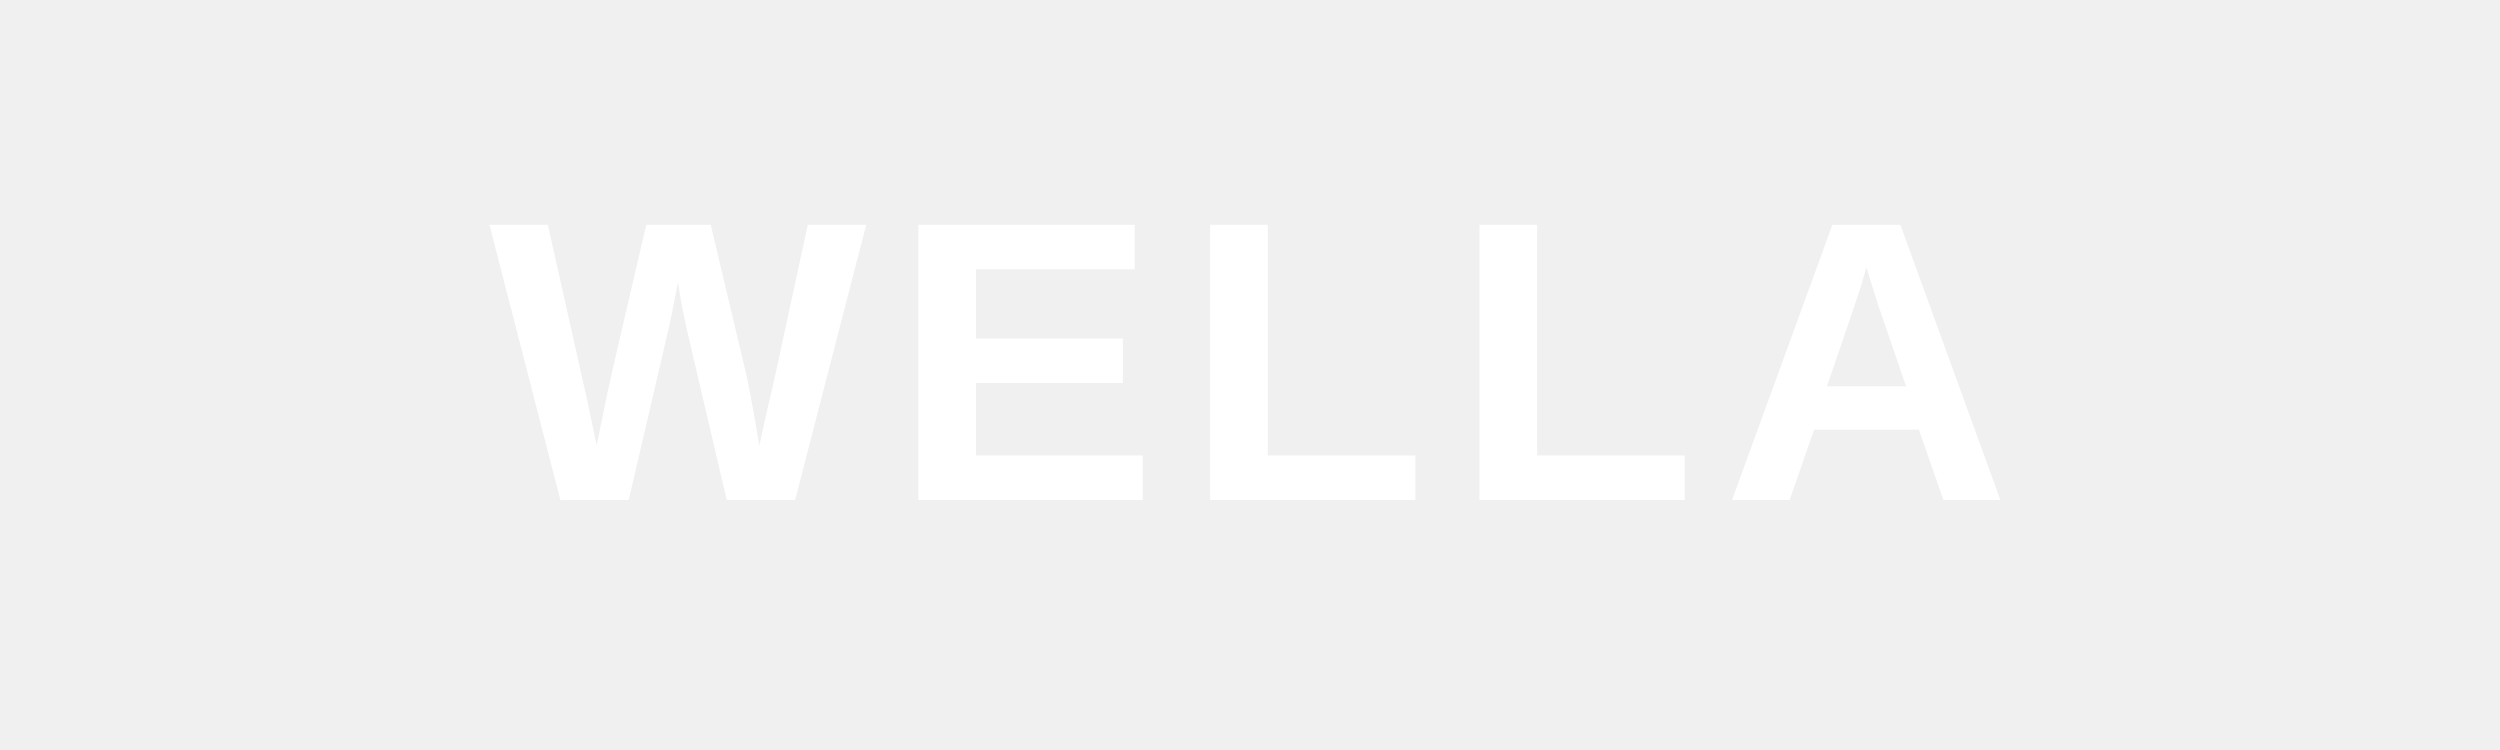
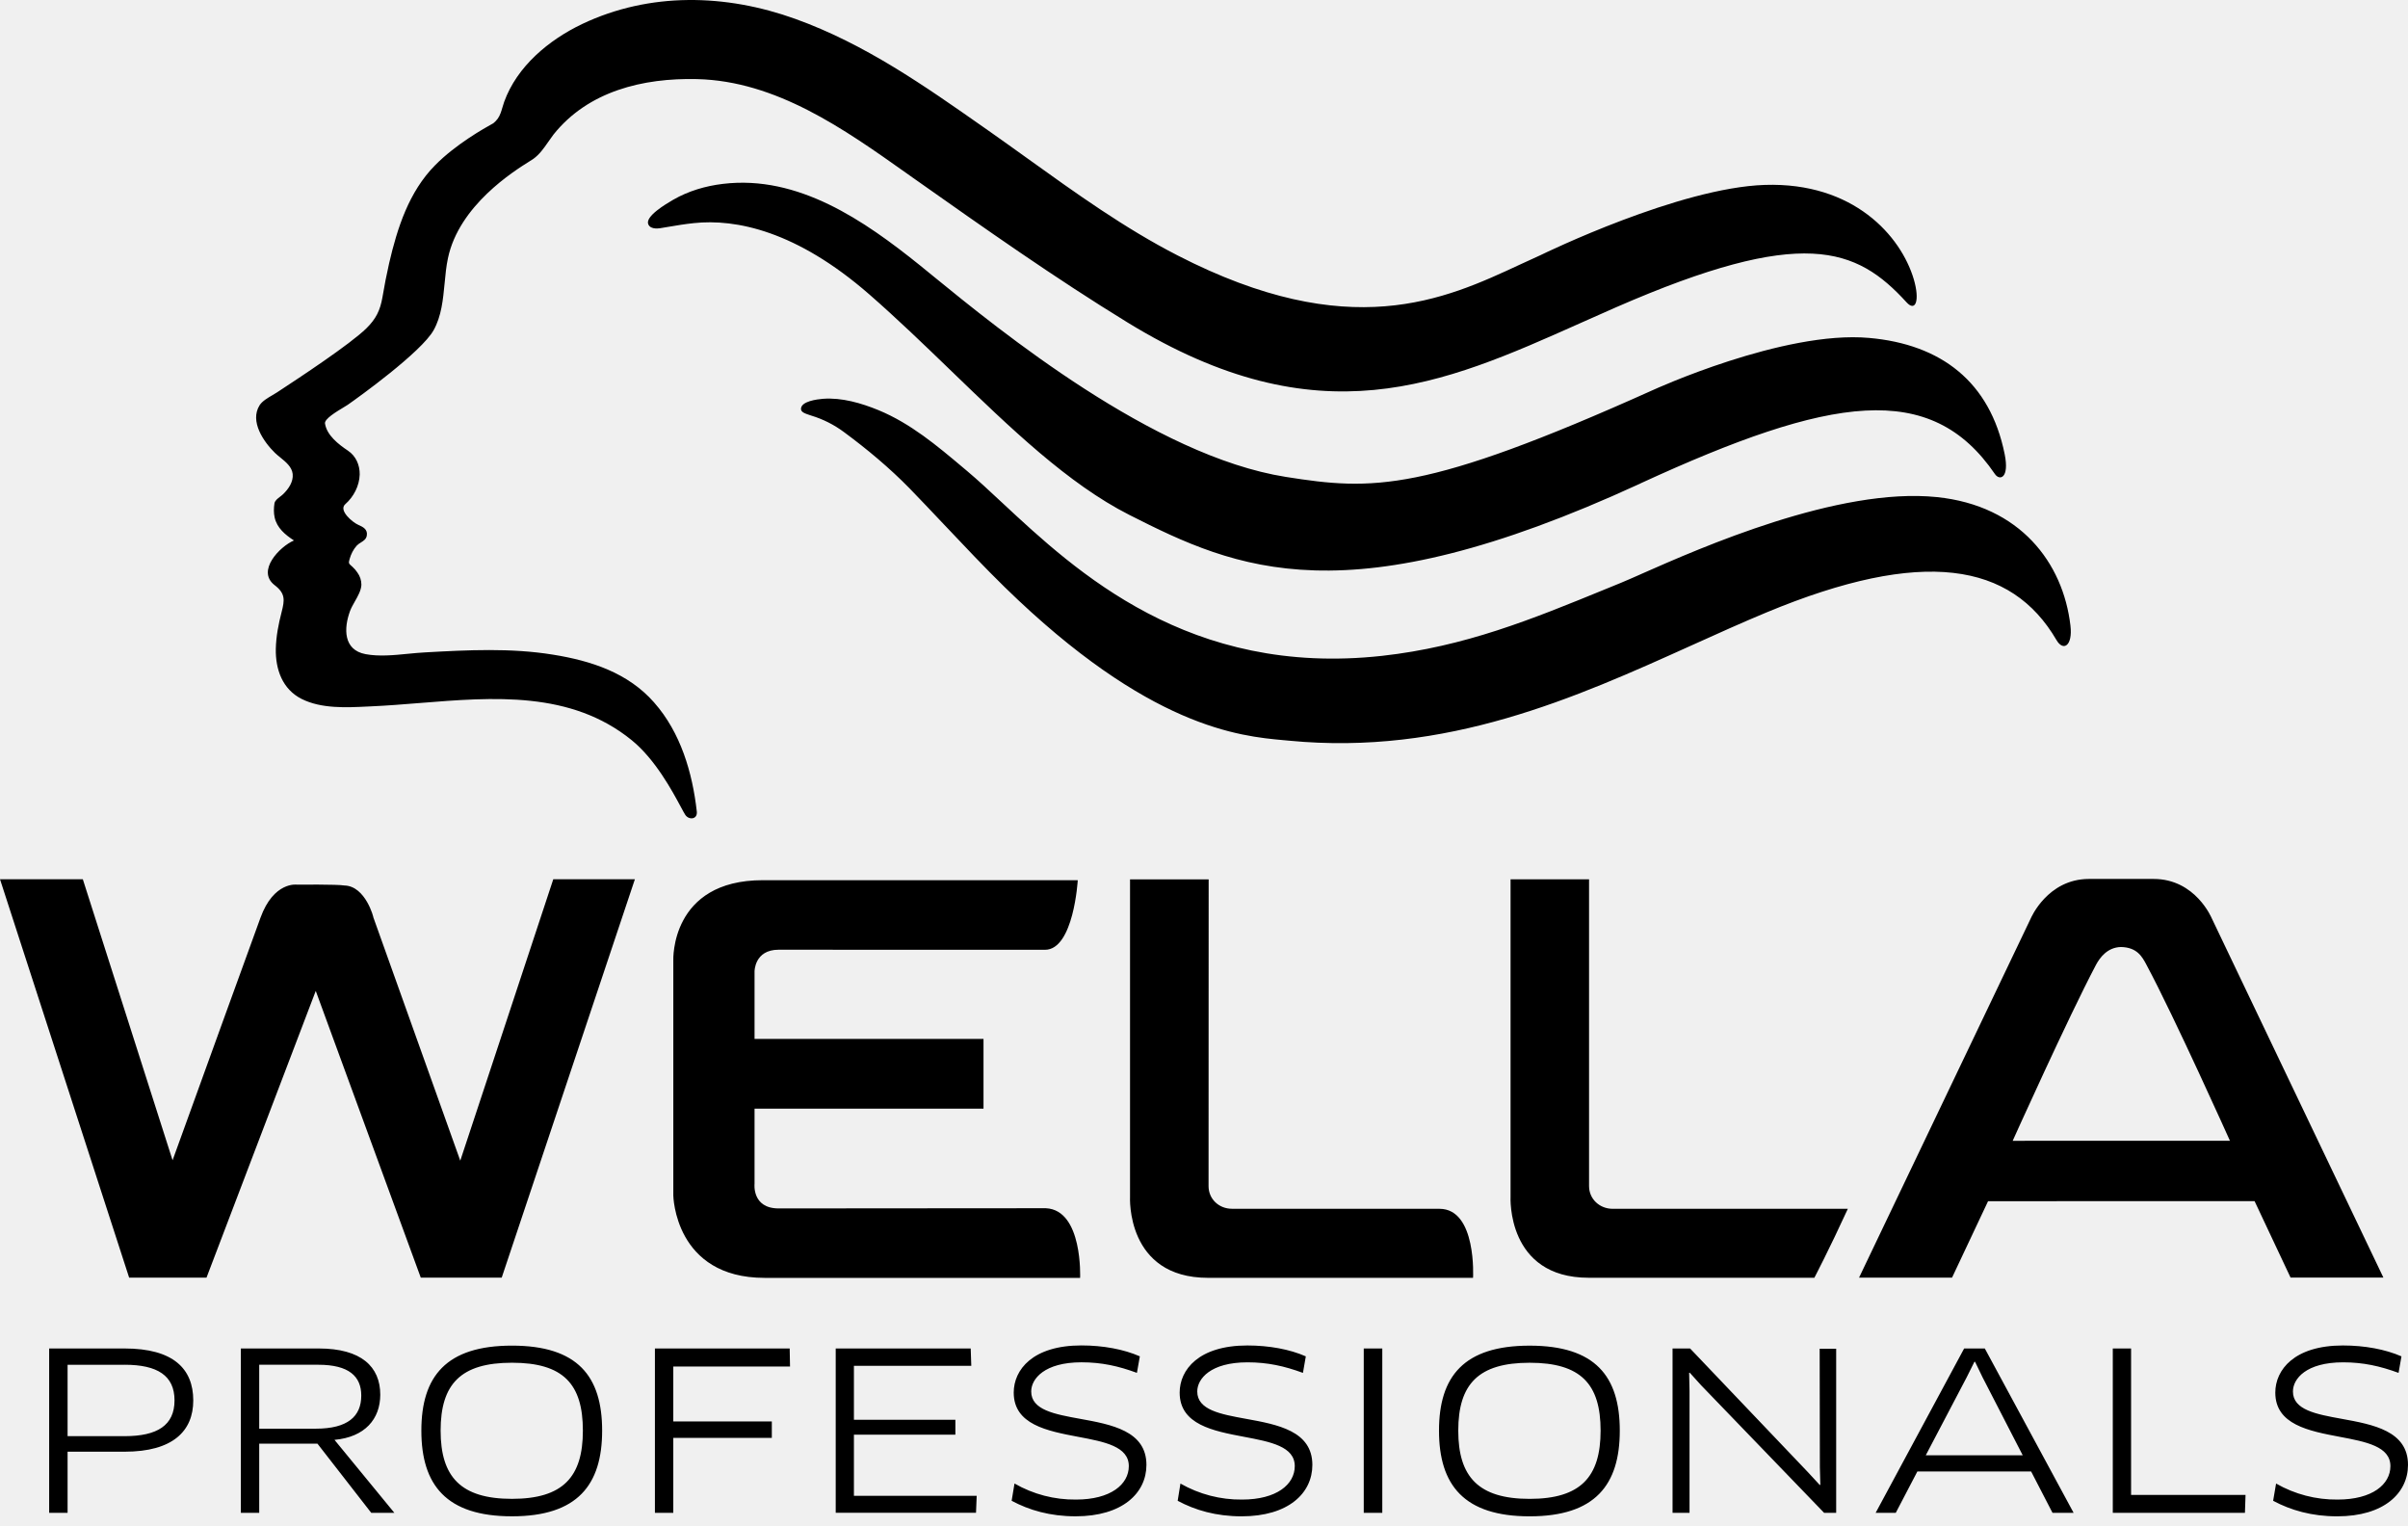
- <svg xmlns="http://www.w3.org/2000/svg" viewBox="0 0 200 60" fill="white">
-   <text x="100" y="40" font-family="Arial, sans-serif" font-size="32" font-weight="700" text-anchor="middle" letter-spacing="2">WELLA</text>
+ <svg xmlns="http://www.w3.org/2000/svg" aria-label="Wella Professionals logo" data-testid="Wella Professionals" fill="currentColor" viewBox="0 0 120 76">
+   <path d="M32.599 35.002c-1.3-1.48-3.137-2.08-5.047-2.385-2.101-.34-4.235-.231-6.354-.113-.28.014-.572.042-.868.071-.71.07-1.443.142-2.11.018-1.112-.207-1.096-1.282-.776-2.151.057-.153.146-.31.238-.472.156-.274.317-.557.328-.837a1.03 1.03 0 0 0-.2-.607 1.5 1.5 0 0 0-.244-.284l-.059-.052c-.124-.109-.147-.13-.084-.34.068-.24.188-.48.355-.664a1 1 0 0 1 .213-.161c.13-.082.257-.16.288-.339.053-.309-.188-.434-.421-.534-.285-.122-1-.72-.655-1.028.423-.372.706-.916.722-1.48.01-.47-.188-.925-.587-1.191-.466-.314-1.046-.756-1.142-1.349-.04-.227.566-.59.923-.805a6 6 0 0 0 .202-.125c.533-.368 3.681-2.632 4.29-3.726.389-.697.468-1.521.546-2.335.04-.424.08-.845.165-1.244.55-2.633 3.291-4.346 4.071-4.834a3 3 0 0 0 .184-.118c.312-.225.528-.536.744-.848q.126-.185.26-.363c1.724-2.161 4.453-2.829 7.152-2.765 3.95.093 7.33 2.486 10.434 4.684l.304.216.14.098c3.473 2.45 6.95 4.904 10.587 7.133 9.536 5.84 15.668 3.102 22.554.028q.878-.394 1.778-.788c9.309-4.062 11.98-2.988 14.482-.248.448.491.67-.086.36-1.148-.64-2.158-2.995-4.846-7.423-4.703-4.256.137-10.943 3.385-11.186 3.503l-.006.003q-.494.22-1.009.462c-3.75 1.745-8.497 3.953-17.069-.457-2.632-1.352-5.058-3.093-7.468-4.824-.618-.443-1.234-.886-1.853-1.321l-.304-.213c-2.98-2.091-5.952-4.177-9.416-5.423-3.467-1.25-7.26-1.348-10.635.257-1.662.796-3.238 2.108-3.878 3.875a4 4 0 0 0-.084.267c-.058.2-.117.402-.237.571a1.2 1.2 0 0 1-.222.23l-.065.036c-.35.194-1.8 1-2.84 2.06-1.298 1.315-1.877 3.117-2.284 4.872a30 30 0 0 0-.335 1.705c-.114.649-.32 1.07-.797 1.54-.802.793-3.413 2.509-4.257 3.063l-.202.133a5 5 0 0 1-.224.136c-.24.14-.507.296-.64.501-.512.81.213 1.838.766 2.378.078.075.169.149.262.224.28.229.582.474.619.825.041.389-.209.75-.48 1.009-.04.04-.093.08-.147.122-.126.096-.262.199-.282.34-.034.23-.04.467.011.696.117.525.527.863.962 1.145-.706.302-1.884 1.515-.964 2.226.546.417.502.744.348 1.344-.154.594-.274 1.207-.288 1.827-.02 1.023.326 2.02 1.297 2.504.976.485 2.202.426 3.276.373l.173-.008c.791-.035 1.6-.1 2.418-.166 3.69-.298 7.543-.609 10.572 1.852 1.174.953 2.026 2.54 2.443 3.316.105.196.183.34.23.41.18.26.615.227.57-.175-.219-1.938-.804-3.932-2.125-5.428Zm49.193-6.404c2.944-1.3 9.823-4.339 14.735-3.83 4.14.427 6.286 3.271 6.651 6.402.119 1.009-.355 1.304-.696.72-2.247-3.845-6.65-4.62-14.454-1.375-1.209.502-2.439 1.058-3.698 1.626-5.81 2.623-12.237 5.525-20.1 4.762l-.258-.024h-.003c-2.162-.196-6.719-.61-13.905-7.629-.963-.94-2.02-2.059-3.041-3.139-.583-.617-1.154-1.22-1.689-1.771-1.005-1.028-2.124-1.962-3.284-2.818a5.3 5.3 0 0 0-1.627-.817c-.322-.106-.507-.167-.507-.335.012-.38.794-.474 1.096-.5.944-.07 1.915.216 2.777.57 1.59.66 2.895 1.756 4.194 2.85l.212.178c.531.446 1.107.982 1.737 1.57 3.714 3.46 9.327 8.69 18.932 7.64 4.145-.459 7.477-1.823 11.189-3.343l.709-.29a43 43 0 0 0 1.03-.446Zm28.43 17.16s-.805-1.965-2.896-1.965H104.1c-2.072 0-2.9 1.968-2.9 1.968l-8.556 17.896h4.634l1.795-3.808 13.281-.004 1.793 3.808h4.626l-8.551-17.896ZM100.3 56.84s2.767-6.148 4.148-8.761c.2-.376.578-.882 1.251-.895.797.017 1.053.48 1.265.882 1.395 2.601 4.163 8.773 4.163 8.773zm-77.363.99c-.132-.364-.607-1.698-1.22-3.417l-.002-.006v-.002l-.001-.003-.003-.006-.001-.004-.002-.004a3511 3511 0 0 0-3.105-8.689c.028.058-.375-1.558-1.444-1.58-.321-.062-2.363-.042-2.363-.042s-1.154-.171-1.816 1.65c-1.008 2.764-2.668 7.354-3.64 10.04L8.6 57.81c-.44-1.374-4.473-14.003-4.473-14.003H0l6.436 19.851h3.855l5.444-14.287 5.234 14.287h4.033l6.637-19.85h-4.067c.003-.002-1.659 5.023-3.001 9.082zm30.665 17.719c-1.272 0-2.313-.304-3.188-.774l.143-.86a6 6 0 0 0 3.066.8c1.731 0 2.63-.76 2.63-1.666 0-.984-1.212-1.213-2.522-1.46-1.54-.292-3.213-.608-3.213-2.204 0-1.137.944-2.35 3.372-2.35 1.088 0 2.117.194 2.913.544l-.146.823c-.923-.34-1.758-.526-2.763-.526-1.84 0-2.505.821-2.505 1.453 0 .921 1.16 1.132 2.436 1.363 1.565.284 3.306.6 3.306 2.295 0 1.404-1.195 2.562-3.529 2.562m-32.604-4.27c0 2.712 1.244 4.27 4.515 4.27s4.494-1.57 4.494-4.27c0-2.71-1.223-4.234-4.494-4.234s-4.515 1.526-4.515 4.235Zm.96 0c0-2.323 1.005-3.382 3.555-3.382 2.561 0 3.534 1.061 3.534 3.383 0 2.305-.986 3.399-3.534 3.399-2.55 0-3.555-1.094-3.555-3.4M6.213 72.33H3.368v3.045H2.45v-8.188h3.76c2.417 0 3.421 1.005 3.421 2.588.002 1.521-1.014 2.555-3.42 2.555Zm0-4.331H3.368v3.557h2.845c1.619 0 2.484-.536 2.484-1.783 0-1.23-.845-1.775-2.484-1.775Zm10.456 3.741 2.983 3.635H18.5l-2.68-3.445h-2.902v3.445h-.916v-8.188h3.882c2.121 0 3.066.91 3.066 2.304-.002 1.213-.764 2.11-2.28 2.249Zm-.806-3.742h-2.945v3.185h2.82c1.591 0 2.265-.613 2.265-1.648.002-.963-.62-1.537-2.14-1.537m17.69.09v2.734h4.91v.82h-4.91v3.733h-.916v-8.188h6.716l.017.9h-5.817Zm15.085 7.287.034-.847h-6.118V71.48h5.056v-.742h-5.056V68.05h5.849l-.029-.864h-6.727v8.188h6.99Zm10.05-.599c.874.47 1.915.774 3.187.774 2.336 0 3.527-1.158 3.525-2.562 0-1.696-1.739-2.011-3.302-2.295-1.276-.231-2.434-.442-2.434-1.363 0-.632.659-1.453 2.506-1.453 1 0 1.836.186 2.761.526l.143-.823c-.791-.35-1.825-.543-2.914-.543-2.426 0-3.373 1.212-3.373 2.349 0 1.596 1.674 1.912 3.214 2.203 1.31.248 2.522.477 2.522 1.46 0 .907-.898 1.666-2.625 1.666a6.05 6.05 0 0 1-3.072-.798zm9.273-7.589h.924v8.188h-.924zm3.75 4.094c0 2.71 1.245 4.269 4.517 4.269 3.269 0 4.492-1.57 4.492-4.27 0-2.71-1.223-4.234-4.492-4.234-3.272 0-4.517 1.526-4.517 4.235m.96 0c0-2.324 1.01-3.383 3.557-3.383 2.553 0 3.536 1.061 3.536 3.383 0 2.305-.992 3.399-3.536 3.399-2.547 0-3.557-1.094-3.557-3.4Zm18.231 4.094-6.126-6.352-.57-.631-.03.011.02.883v6.091h-.846v-8.189h.875l5.88 6.172.586.634.023-.023-.023-.874-.01-5.897h.823v8.177h-.602zm4.648-2.06h5.669l1.065 2.06h1.052l-4.425-8.188h-1.03l-4.41 8.188h1.003zm.418-.805 2.036-3.88.39-.782h.03l.378.782 1.999 3.88zm15.936 1.974-.03.891h-6.585v-8.188h.911v7.295h5.704zm1.375.292c.881.47 1.918.774 3.194.774 2.332 0 3.525-1.158 3.527-2.562 0-1.696-1.738-2.011-3.301-2.295-1.275-.231-2.433-.442-2.433-1.363 0-.632.655-1.453 2.503-1.453.994 0 1.836.186 2.761.526l.144-.823c-.8-.35-1.827-.543-2.917-.543-2.423 0-3.37 1.212-3.37 2.349 0 1.596 1.674 1.912 3.213 2.203 1.311.248 2.523.477 2.523 1.46 0 .907-.898 1.666-2.631 1.666a6.04 6.04 0 0 1-3.066-.798zM37.602 55.239v3.743s-.14 1.227 1.202 1.227c1.48 0 4.58-.003 7.58-.006h.087l5.648-.004c1.851.086 1.707 3.47 1.707 3.47H38.104c-4.488 0-4.55-4.102-4.55-4.102V47.842s-.157-3.987 4.458-3.987h15.697s-.2 3.468-1.635 3.468c-1.829 0-4.906 0-7.709-.002l-5.563-.002c-1.208 0-1.2 1.083-1.2 1.083v3.361h11.41v3.476zm22.63-11.424s-.005 11.595-.005 15.284c0 .642.516 1.127 1.165 1.127 2.354.002 7.633.002 10.343.002 1.863 0 1.673 3.439 1.673 3.439H60.202c-4.102 0-3.888-4.034-3.888-4.034V43.815zm18.957 15.284V43.812h-3.912v15.82s-.21 4.031 3.892 4.031h11.248s.725-1.38 1.668-3.435H80.362c-.653-.002-1.173-.492-1.173-1.13Zm2.51-34.987C67.098 30.83 61.63 28.37 56.27 25.65c-3.041-1.544-5.914-4.319-8.863-7.166-1.344-1.298-2.703-2.61-4.102-3.83-3.609-3.142-6.628-3.763-8.734-3.537-.434.045-.864.117-1.294.19l-.159.026-.016.003c-.24.046-.668.128-.795-.16-.174-.394.895-1.02 1.215-1.208l.03-.017c.757-.436 1.608-.687 2.478-.79 3.749-.45 7.039 1.828 9.803 4.05l.679.553c3.273 2.671 10.976 8.959 17.569 9.998 4.314.681 6.872.806 18.28-4.323 0 0 6.509-2.987 10.784-2.602 3.583.316 6.028 2.18 6.756 5.794.243 1.205-.252 1.33-.487.988-3.194-4.684-8.17-3.898-17.641.456-.05.022-.074.041-.074.041l-.002-.004Z" />
</svg>
